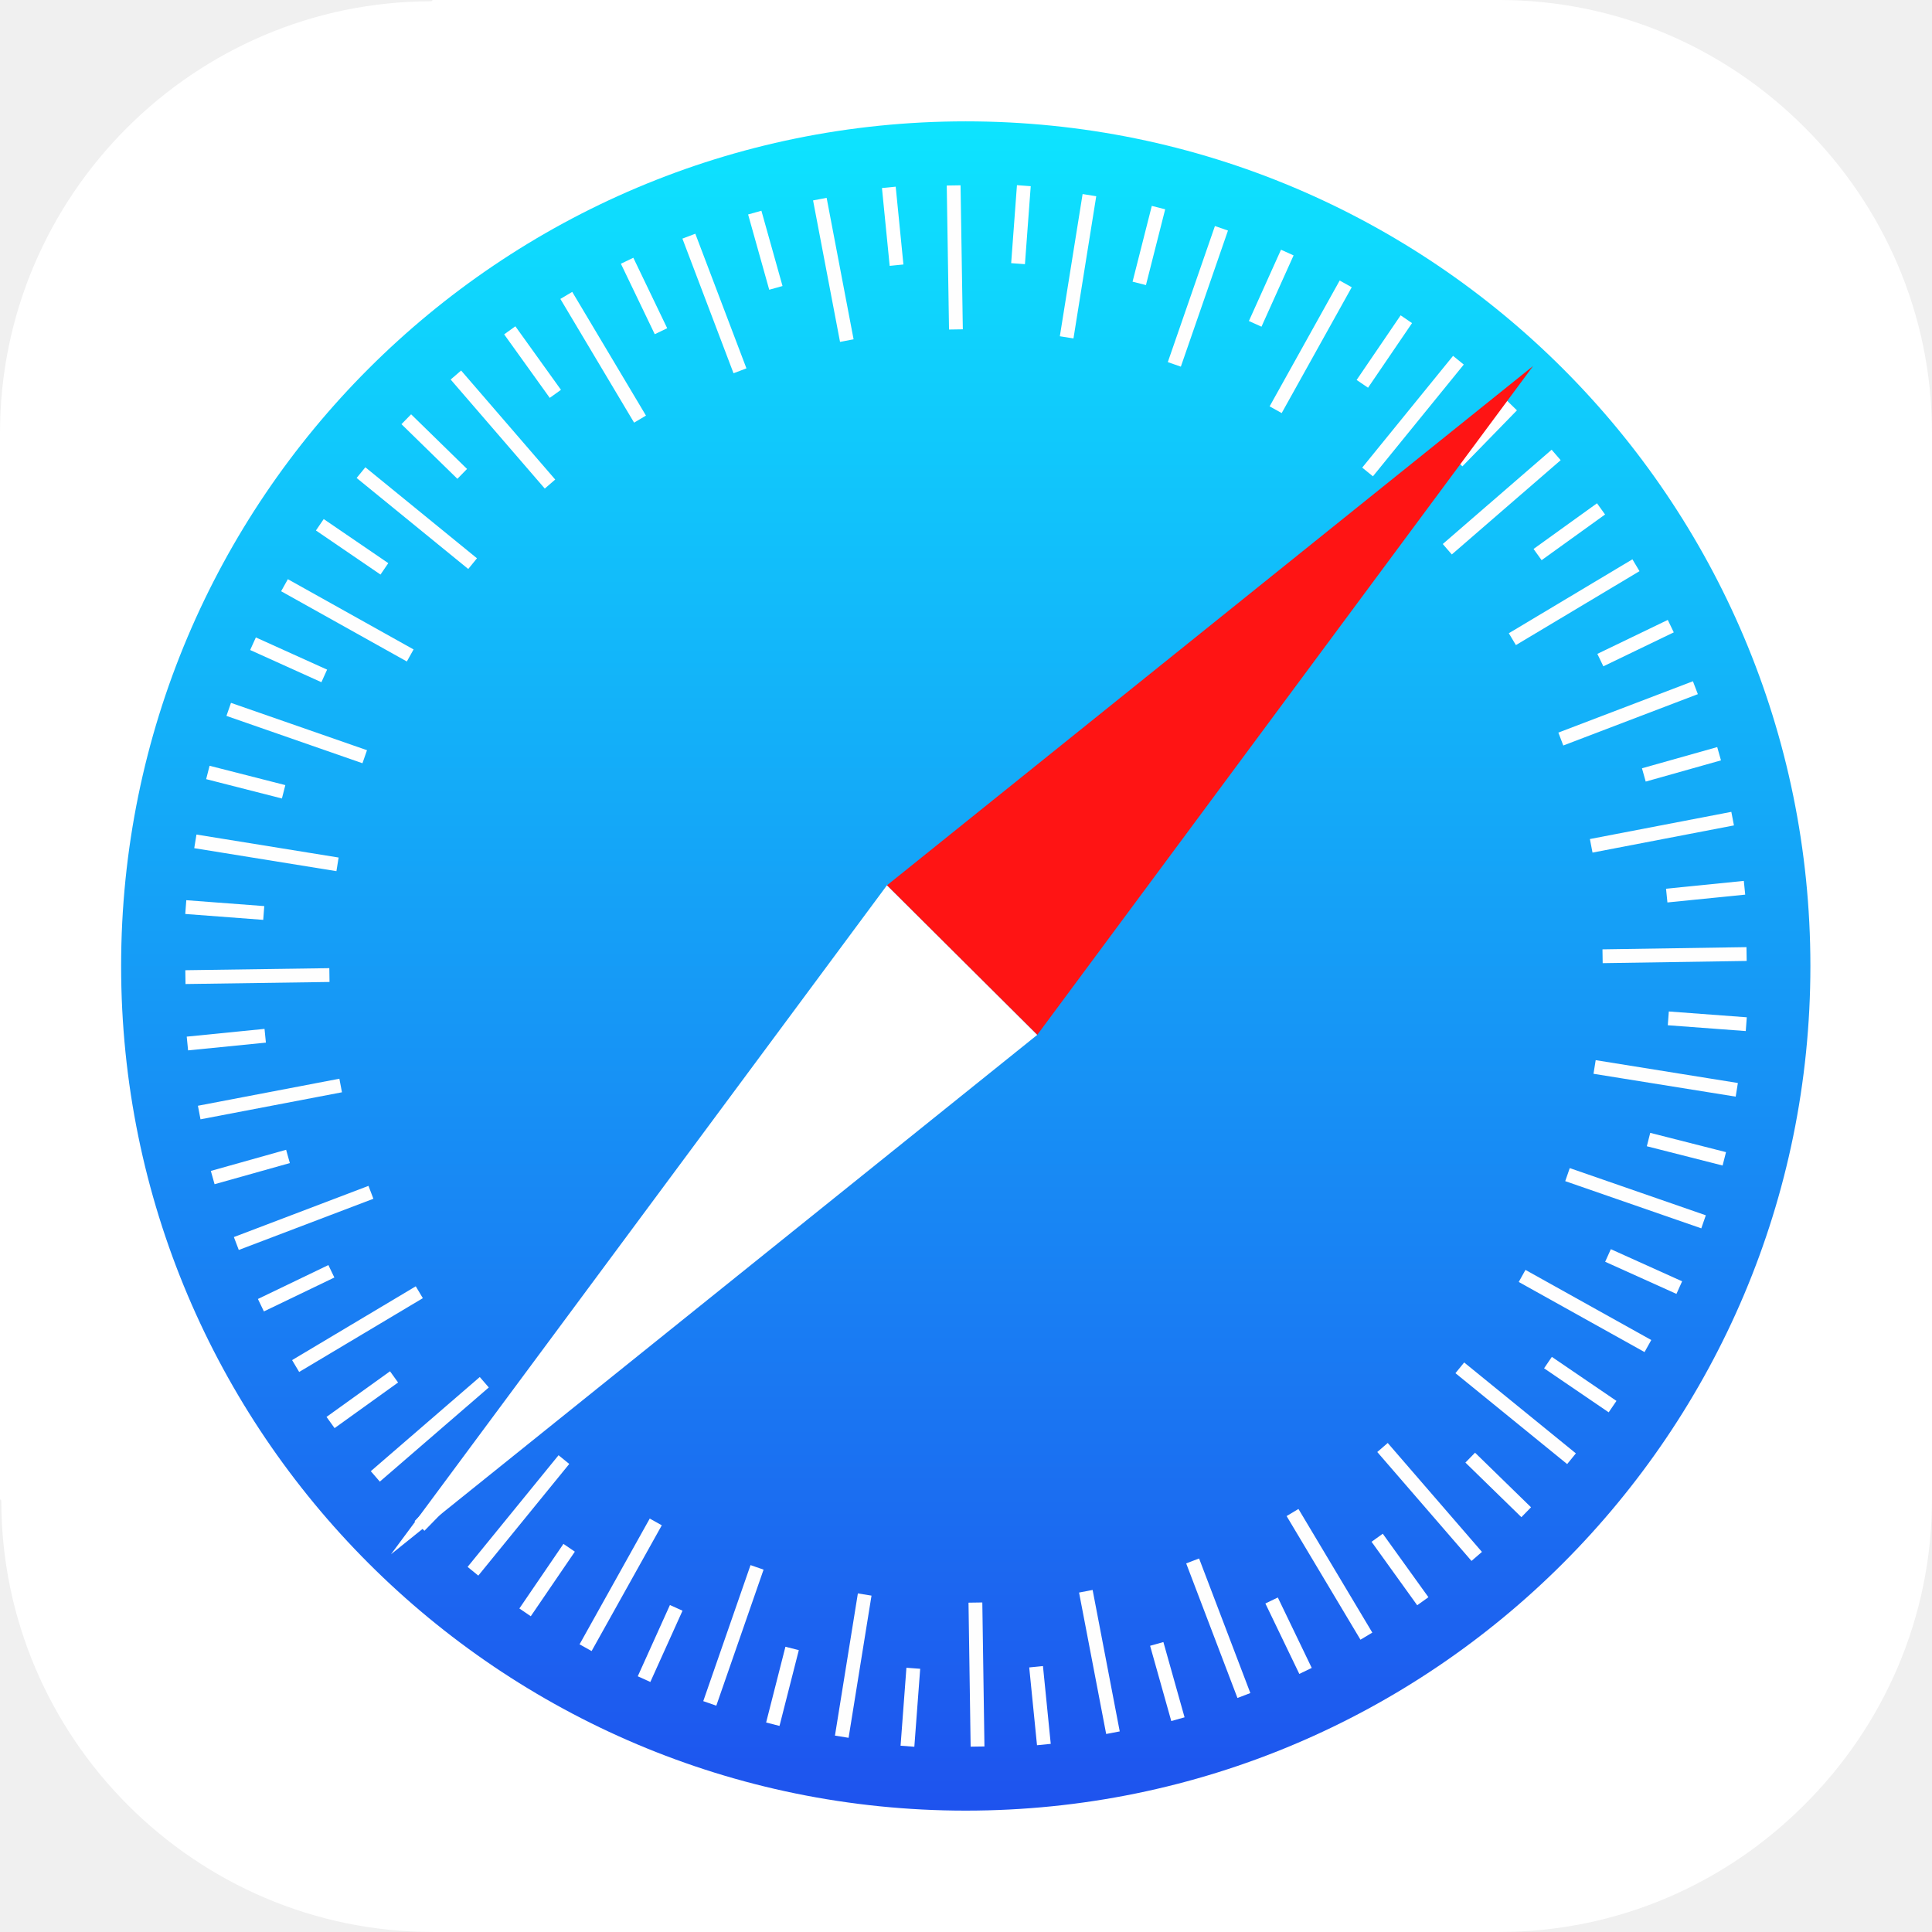
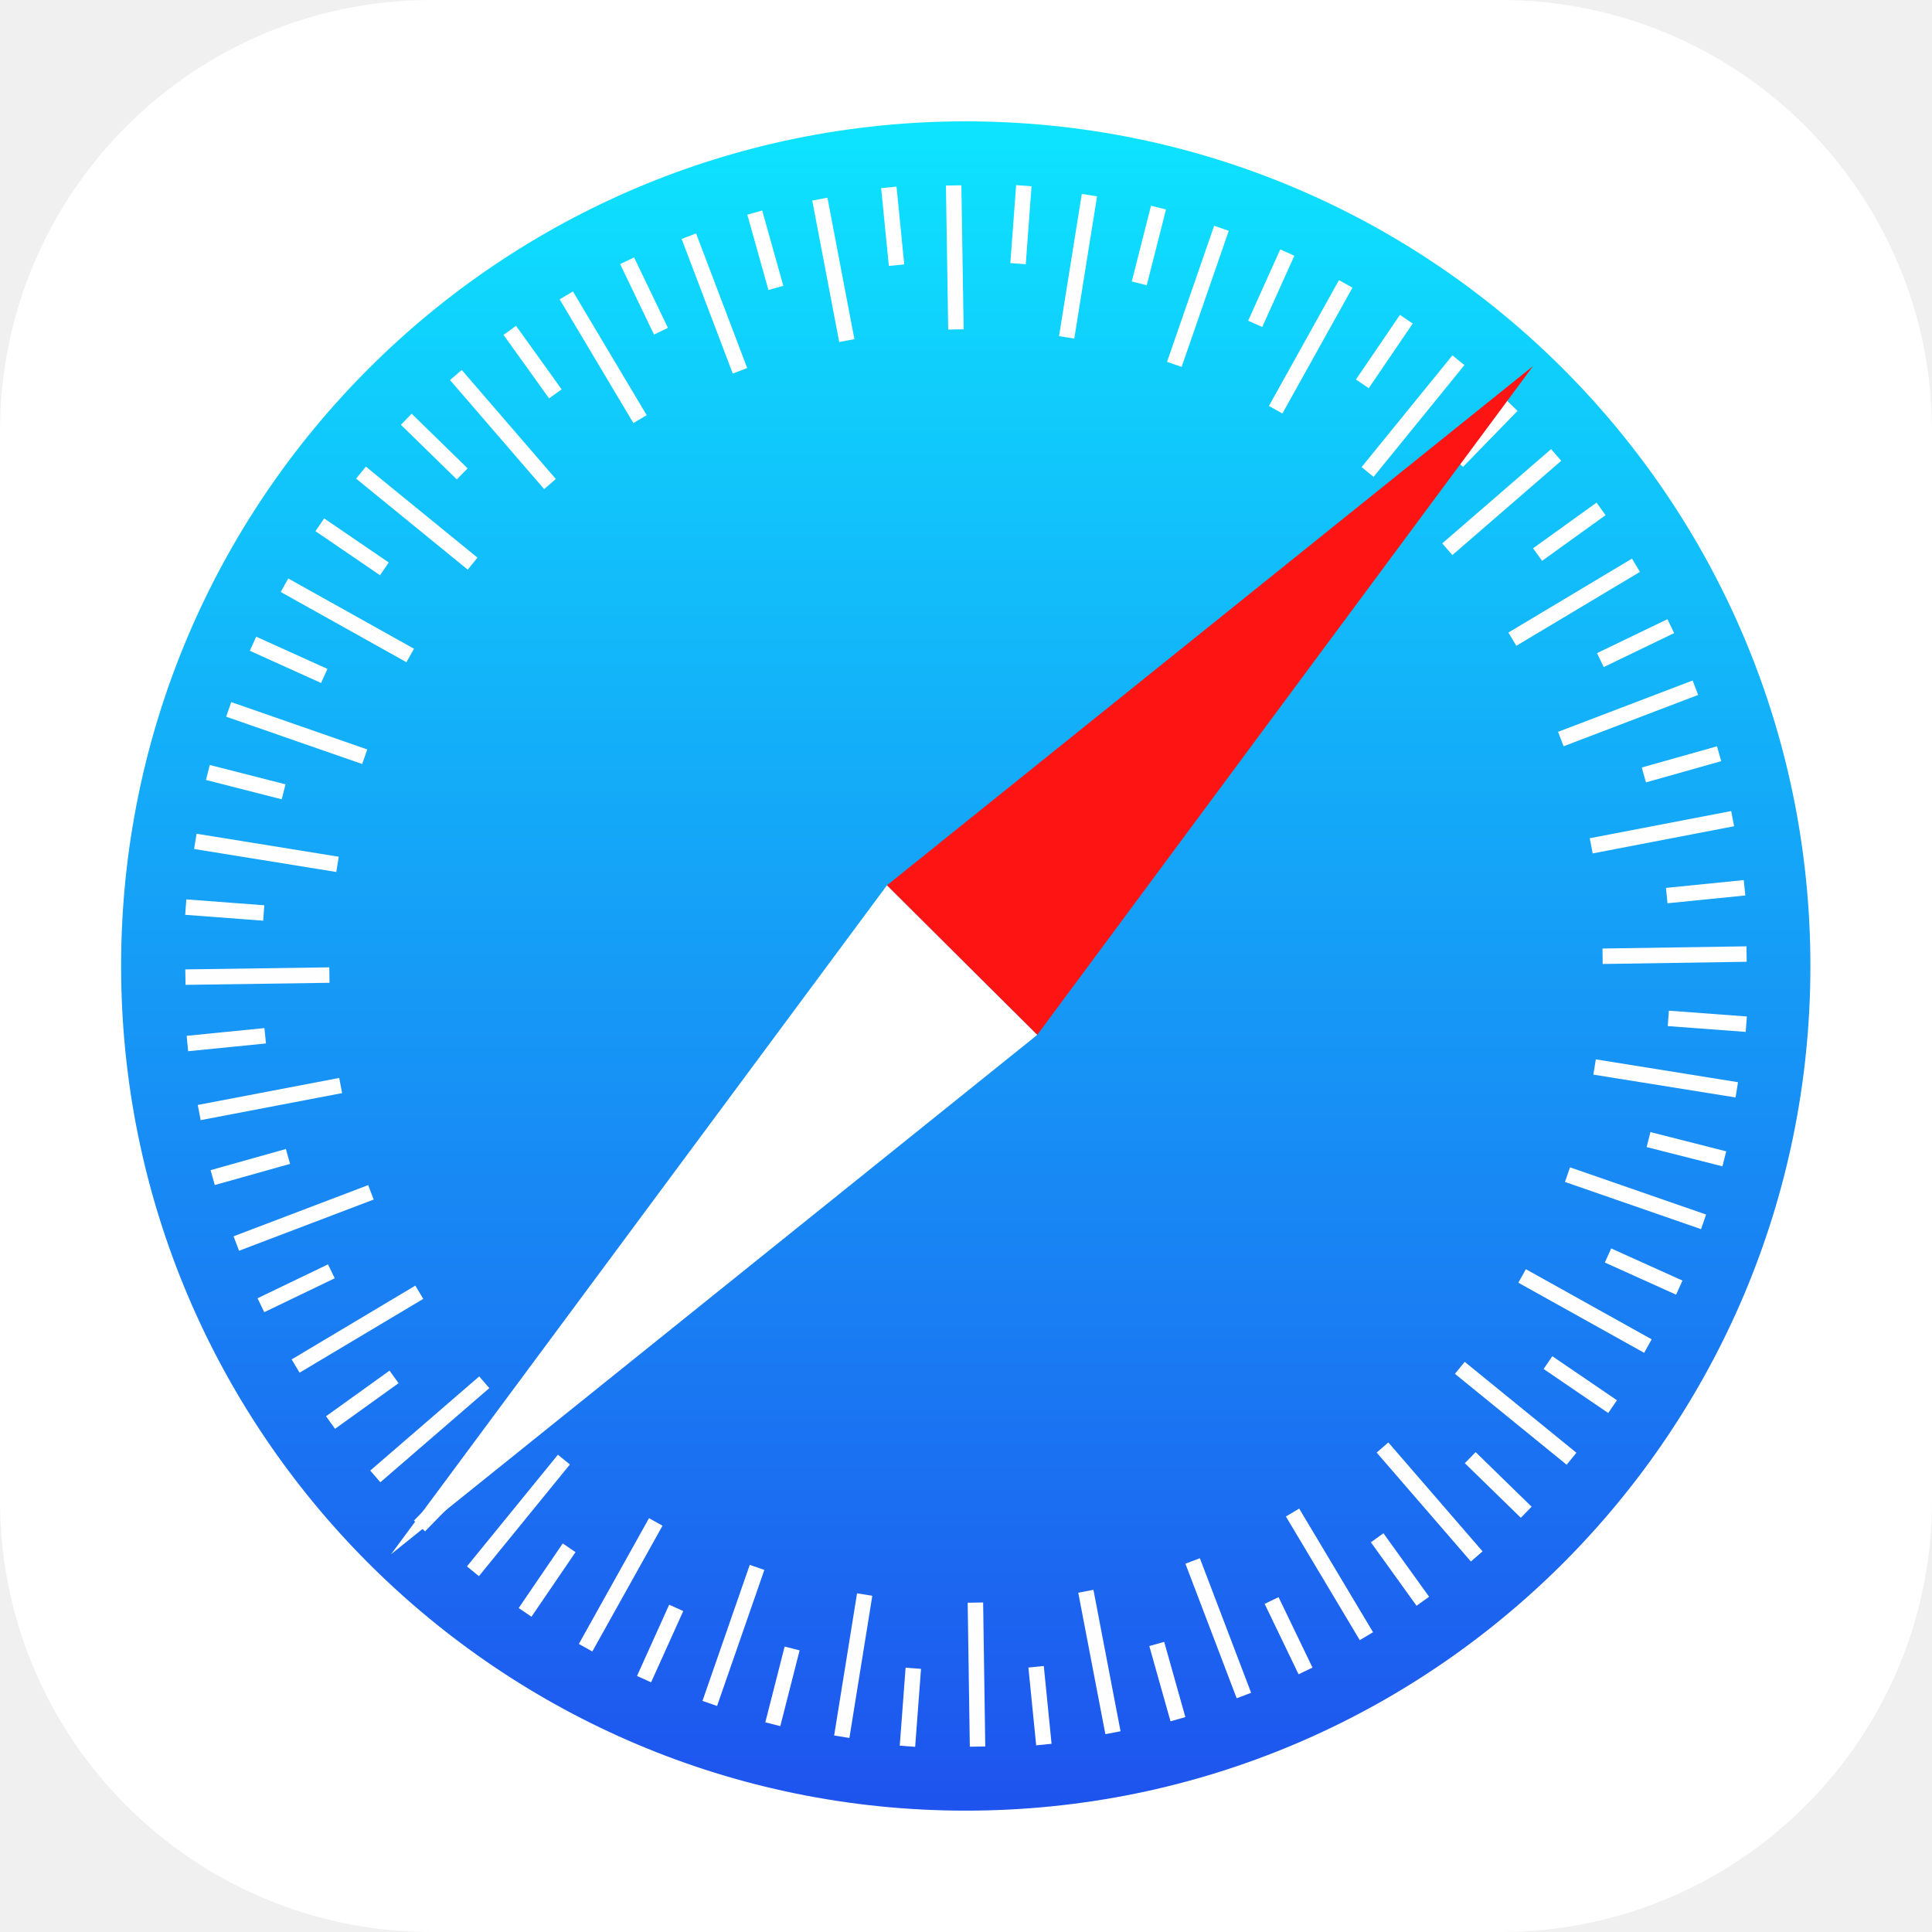
- <svg xmlns="http://www.w3.org/2000/svg" xmlns:xlink="http://www.w3.org/1999/xlink" viewBox="0 0 335.84 335.836">
+ <svg xmlns="http://www.w3.org/2000/svg" xmlns:xlink="http://www.w3.org/1999/xlink" viewBox="0 0 300 300">
  <defs>
-     <path id="a" d="M313.693 22.145C300.09 8.486 281.296 0 260.615 0H75.225l-.223.223c-41.25 0-75 33.75-75 75v185.39l.223.223c0 41.25 33.75 75 75 75h185.39c20.681 0 39.475-8.486 53.078-22.145 13.659-13.603 22.145-32.396 22.145-53.078V75.223c0-20.682-8.486-39.475-22.145-53.078z" />
+     <path id="a" d="M233 300H67c-37.003 0-67-29.997-67-67V67C0 29.997 29.997 0 67 0h166c37.003 0 67 29.997 67 67v166c0 37.003-29.997 67-67 67z" />
  </defs>
  <clipPath id="b">
    <use xlink:href="#a" overflow="visible" />
  </clipPath>
-   <path clip-path="url(#b)" fill="#fff" d="M0 0h335.84v335.836H0z" />
-   <linearGradient id="c" gradientUnits="userSpaceOnUse" x1="167.878" y1="21.095" x2="167.878" y2="314.74">
+   <path clip-path="url(#b)" fill="#fff" d="M-.002 0h300.004v300H-.002z" />
+   <linearGradient id="c" gradientUnits="userSpaceOnUse" x1="149.962" y1="18.844" x2="149.962" y2="281.156">
    <stop offset="0" stop-color="#0de4ff" />
    <stop offset="1" stop-color="#1e53ee" />
  </linearGradient>
-   <circle cx="167.878" cy="167.918" r="146.823" clip-path="url(#b)" fill="url(#c)" />
+   <circle cx="149.962" cy="150" r="131.156" clip-path="url(#b)" fill="url(#c)" />
  <g>
    <g fill="none" stroke="#fefefe" stroke-width="2.4" stroke-miterlimit="10">
-       <path d="M165.773 32.231l.396 25.032M189.375 33.921l-3.958 24.72M212.325 39.685l-8.192 23.657M233.924 49.348l-12.176 21.874M253.517 62.616l-15.791 19.426M270.507 79.085l-18.925 16.388M284.379 98.256l-21.485 12.851M294.709 119.544l-23.39 8.924M301.184 142.303l-24.585 4.726M303.608 165.842l-25.032.383M301.905 189.443l-24.717-3.971M296.13 212.389l-23.653-8.204M286.456 233.984l-21.868-12.188M273.177 253.57l-19.418-15.801M256.699 270.552l-16.378-18.934M237.521 284.413l-12.84-21.491M216.228 294.732l-8.912-23.395M193.465 301.195l-4.713-24.587M169.926 303.606l-.37-25.032M146.325 301.892l3.984-24.716M123.382 296.104l8.216-23.648M101.792 286.419l12.199-21.861M82.213 273.131l15.811-19.41M65.24 256.643l18.943-16.368M51.389 237.458l21.498-12.829M41.081 216.159l23.399-8.899M34.629 193.393l24.59-4.7M32.23 169.853l25.033-.357M33.957 146.253l24.714 3.997M39.757 123.312l23.644 8.229M49.453 101.728l21.855 12.211M62.752 82.156l19.402 15.821M79.248 65.191l16.358 18.952M98.44 51.35l12.818 21.505M119.745 41.053l8.887 23.405M142.514 34.614l4.687 24.592" />
+       <path d="M148.082 28.792l.354 22.361M169.166 30.302l-3.536 22.082M189.667 35.45l-7.318 21.133M208.961 44.082l-10.877 19.54M226.464 55.934l-14.107 17.354M241.641 70.646l-16.906 14.64M254.032 87.771l-19.192 11.48M263.26 106.788l-20.895 7.972M269.044 127.119l-21.961 4.221M271.209 148.145l-22.361.342M269.688 169.228l-22.08-3.547M264.529 189.726l-21.129-7.328M255.887 209.017l-19.534-10.888M244.026 226.513l-17.346-14.116M229.306 241.682l-14.631-16.913M212.175 254.064l-11.471-19.198M193.153 263.282l-7.961-20.898M172.819 269.056l-4.21-21.964M151.792 271.21l-.331-22.361M130.71 269.678l3.558-22.078M110.214 264.508l7.34-21.125M90.928 255.856l10.898-19.528M73.438 243.986l14.125-17.339M58.276 229.258l16.922-14.622M45.903 212.12l19.204-11.46M36.695 193.094l20.903-7.95M30.932 172.757l21.966-4.198M28.789 151.728l22.361-.319M30.332 130.647l22.076 3.57M35.513 110.154l21.12 7.351M44.175 90.873l19.522 10.908M56.054 73.389l17.331 14.134M70.79 58.235l14.613 16.929M87.934 45.871l11.45 19.21M106.965 36.673l7.939 20.907M127.305 30.92l4.187 21.968" />
    </g>
    <g fill="none" stroke="#fff" stroke-width="2.4" stroke-miterlimit="10">
-       <path d="M177.974 32.278l-1.005 13.554M201.381 36.086l-3.343 13.174M223.771 43.902l-5.581 12.393M244.464 55.489l-7.649 11.234M262.829 70.493l-9.484 9.736M278.308 88.46l-11.03 7.94M290.432 108.842l-12.242 5.903M298.831 131.02l-13.081 3.687M303.25 154.32l-13.523 1.359M303.555 178.033l-13.553-1.011M299.736 201.439l-13.172-3.35M291.91 223.825l-12.39-5.586M280.314 244.512l-11.231-7.653M265.301 262.871l-9.731-9.489M247.328 278.342l-7.935-11.034M226.94 290.457l-5.897-12.245M204.758 298.846l-3.681-13.083M181.457 303.254l-1.353-13.523M157.743 303.548l1.017-13.553M134.339 299.719l3.356-13.17M111.956 291.882l5.592-12.387M91.274 280.277l7.659-11.227M72.923 265.256l9.493-9.727M57.46 247.276l11.037-7.93M45.354 226.883l12.248-5.893M36.975 204.697l13.085-3.675M32.577 181.393l13.525-1.347M32.294 157.679l13.553 1.024M36.134 134.277l13.169 3.362M43.981 111.898l12.384 5.597M55.595 91.221l11.224 7.664M70.625 72.877l9.722 9.497M88.612 57.421l7.925 11.042M109.011 45.325l5.886 12.251M131.2 36.957l3.67 13.086M154.506 32.569l1.341 13.525" />
+       <path d="M158.981 28.834l-.898 12.107M179.891 32.236l-2.987 11.767M199.892 39.218l-4.986 11.07M218.376 49.568l-6.833 10.036M234.781 62.971l-8.471 8.697M248.609 79.021l-9.853 7.092M259.439 97.228l-10.935 5.273M266.942 117.039l-11.685 3.294M270.89 137.853l-12.08 1.214M271.162 159.036l-12.107-.903M267.751 179.944l-11.767-2.992M260.76 199.942l-11.068-4.991M250.401 218.421l-10.033-6.837M236.99 234.821l-8.692-8.476M220.935 248.642l-7.089-9.857M202.723 259.463l-5.269-10.938M182.908 266.957l-3.289-11.687M162.092 270.895l-1.208-12.08M140.909 271.158l.909-12.107M120.002 267.737L123 255.972M100.008 260.737l4.995-11.066M81.533 250.37l6.842-10.03M65.14 236.952l8.479-8.689M51.326 220.89l9.86-7.084M40.513 202.673l10.94-5.263M33.028 182.855l11.688-3.283M29.099 162.037l12.081-1.203M28.846 140.854l12.107.914M32.277 119.949l11.763 3.003M39.286 99.958l11.063 5M49.661 81.487l10.026 6.847M63.087 65.1l8.685 8.484M79.155 51.294l7.079 9.863M97.377 40.489l5.258 10.943M117.199 33.013l3.277 11.69M138.018 29.094l1.197 12.081" />
    </g>
-     <path fill="#ff1414" d="M266.502 63.621l-112.331 90.28 26.128 25.998v.001z" />
-     <path fill="#fff" d="M154.171 153.901h-.001L67.967 270.179l112.332-90.28z" />
+     <path fill="#ff1414" d="M238.063 56.832l-100.345 80.647 23.34 23.224z" />
+     <path fill="#fff" d="M137.718 137.479h-.001L60.713 241.35l100.345-80.647z" />
  </g>
</svg>
